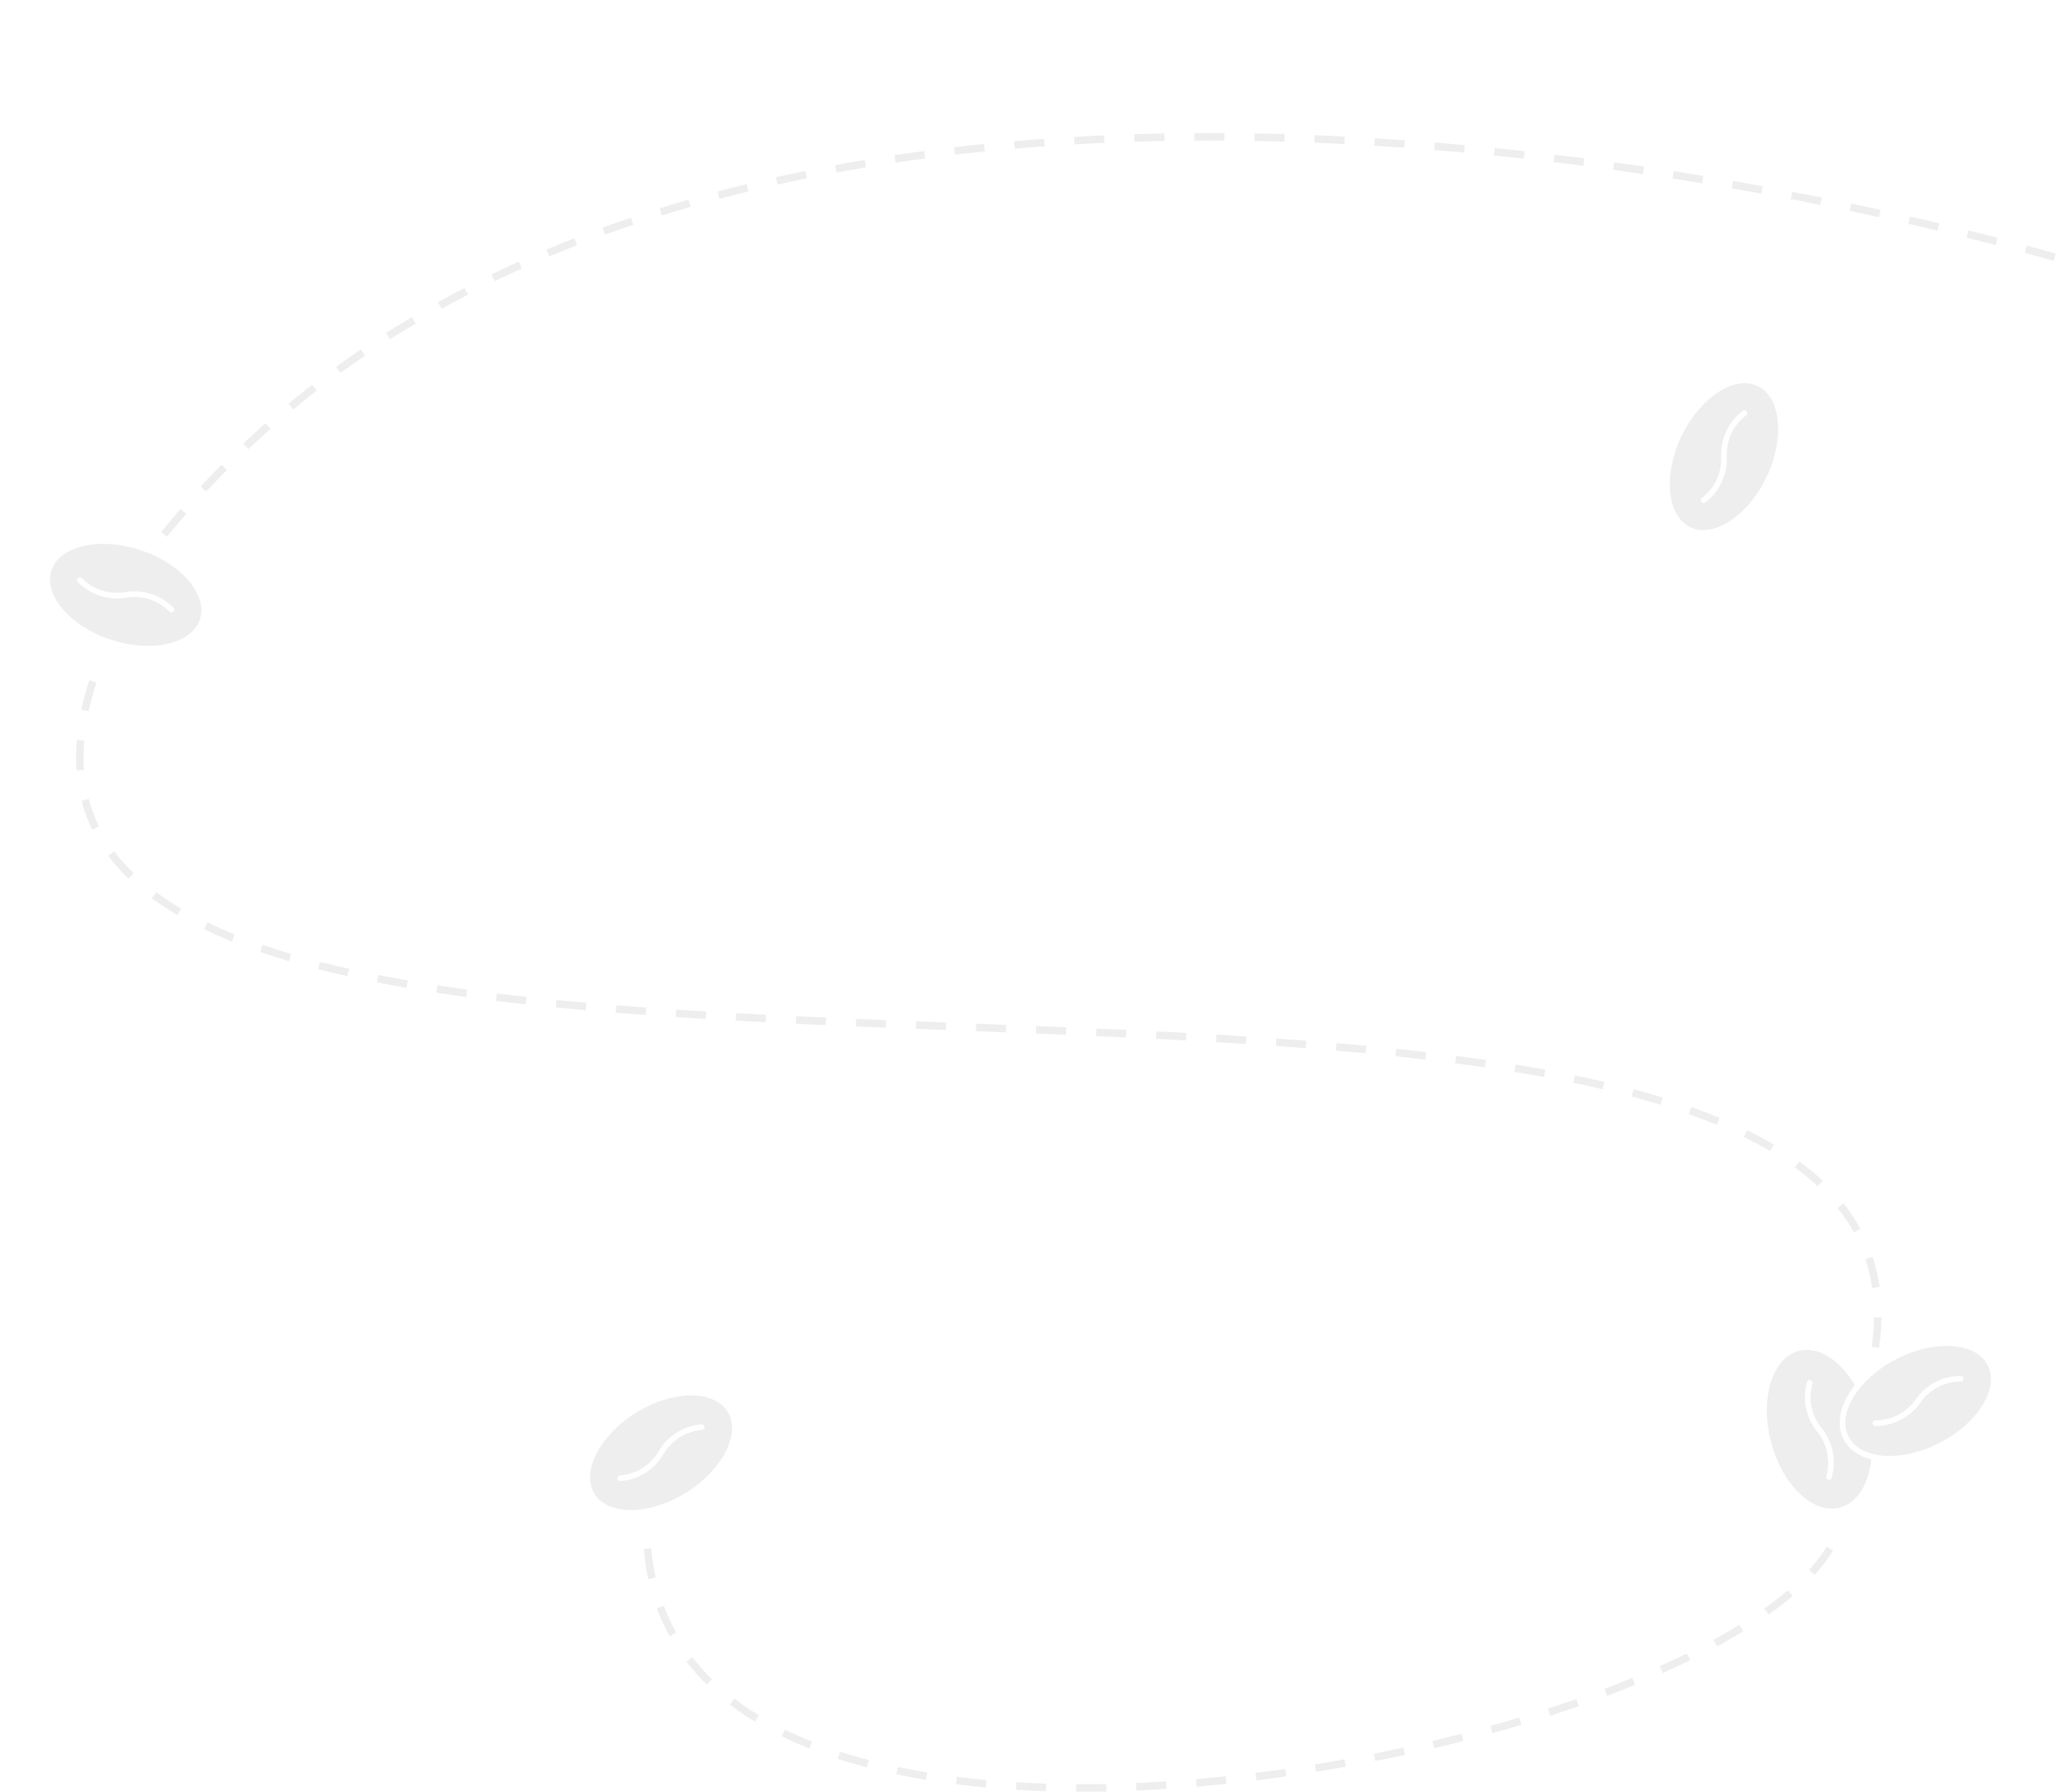
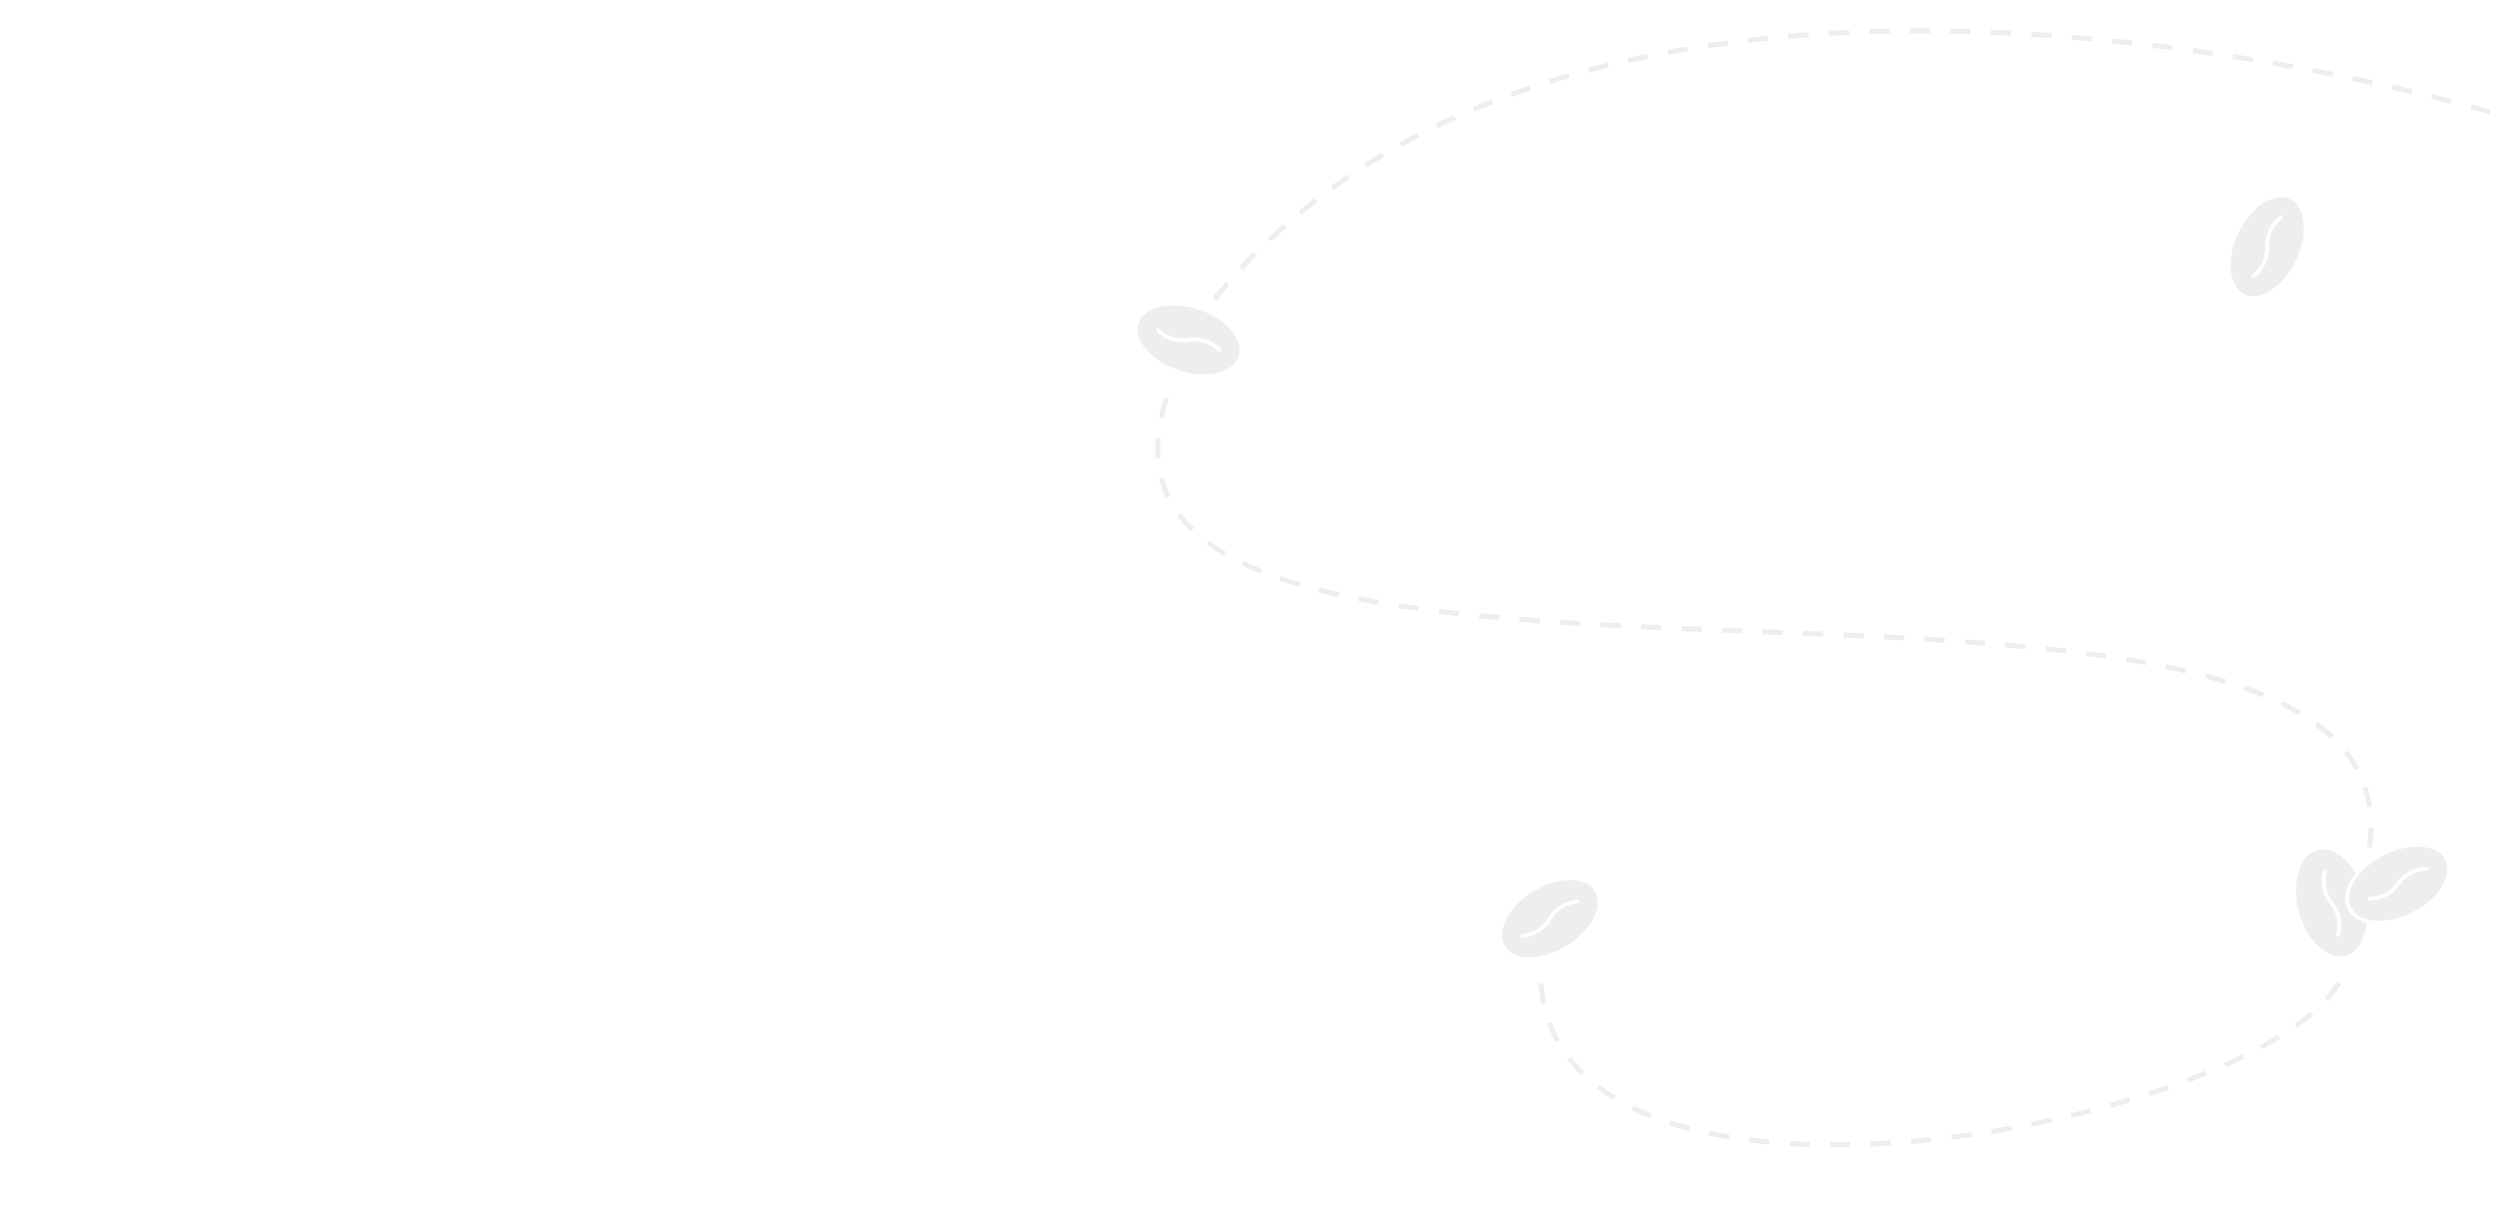
- <svg xmlns="http://www.w3.org/2000/svg" width="1130.81" height="979.119" viewBox="0 0 291.476 252.376" version="1.1" id="svg4">
+ <svg xmlns="http://www.w3.org/2000/svg" width="2024.859" height="979.119" viewBox="0 0 521.924 252.376" version="1.1" id="svg4">
  <defs id="defs2" />
-   <path d="m 254.492,190.138 c -0.36,0.005 -0.718,0.052 -1.071,0.144 -3.763,0.983 -5.521,6.723 -3.927,12.819 1.594,6.096 5.937,10.24 9.699,9.257 2.458,-0.643 4.06,-3.315 4.432,-6.791 -1.756,-0.451 -3.17,-1.397 -3.914,-2.85 -0.966,-1.885 -0.586,-4.189 0.717,-6.342 0.257,-0.425 0.552,-0.846 0.88,-1.259 -1.805,-3.075 -4.364,-5.01 -6.815,-4.978 z m 0.367,4.246 a 0.397,0.397 0 0 1 0.206,0.004 0.397,0.397 0 0 1 0.271,0.491 c -0.628,2.174 -0.15,4.518 1.279,6.272 1.594,1.956 2.127,4.57 1.426,6.994 a 0.397,0.397 0 0 1 -0.491,0.271 0.397,0.397 0 0 1 -0.271,-0.491 c 0.628,-2.174 0.15,-4.517 -1.279,-6.272 -1.594,-1.956 -2.127,-4.57 -1.426,-6.994 a 0.397,0.397 0 0 1 0.286,-0.275 z" style="fill:#eeeeee;fill-opacity:1;stroke-width:0.265" id="path1" />
-   <path style="fill:#eeeeee;fill-opacity:1;stroke-width:0;stroke-dasharray:none" d="m 274.199,189.584 c -2.14,0.006 -4.61,0.604 -7.012,1.835 -2.745,1.407 -4.871,3.369 -6.081,5.367 -1.209,1.998 -1.497,3.993 -0.689,5.569 0.808,1.576 2.594,2.508 4.923,2.693 2.329,0.185 5.163,-0.395 7.908,-1.801 2.745,-1.406 4.871,-3.368 6.08,-5.367 1.209,-1.999 1.496,-3.994 0.689,-5.57 h 5.3e-4 c -0.808,-1.576 -2.594,-2.507 -4.923,-2.693 -0.291,-0.023 -0.59,-0.034 -0.896,-0.034 z m 2.023,4.223 a 0.397,0.397 0 0 1 0.397,0.398 0.397,0.397 0 0 1 -0.398,0.396 c -2.264,-0.004 -4.385,1.101 -5.677,2.959 -1.441,2.071 -3.807,3.305 -6.33,3.301 a 0.397,0.397 0 0 1 -0.396,-0.398 0.397,0.397 0 0 1 0.398,-0.396 c 2.264,0.004 4.384,-1.101 5.677,-2.959 1.441,-2.072 3.806,-3.305 6.33,-3.301 z" id="path2" />
-   <path style="fill:#eeeeee;fill-opacity:1;stroke-width:0;stroke-dasharray:none" d="m 96.48,196.589 c -2.133,0.176 -4.548,0.967 -6.844,2.385 -2.625,1.62 -4.589,3.744 -5.636,5.832 -1.047,2.088 -1.176,4.099 -0.246,5.606 0.93,1.507 2.785,2.294 5.121,2.294 2.336,2.4e-4 5.115,-0.803 7.74,-2.422 2.625,-1.619 4.589,-3.743 5.636,-5.831 1.047,-2.088 1.175,-4.1 0.246,-5.607 l 5.2e-4,-4e-5 c -0.93,-1.507 -2.785,-2.294 -5.121,-2.294 -0.292,-4e-5 -0.591,0.012 -0.896,0.037 z m 2.351,4.05 a 0.397,0.397 0 0 1 0.427,0.365 0.397,0.397 0 0 1 -0.365,0.427 c -2.257,0.175 -4.284,1.445 -5.425,3.4 -1.272,2.179 -3.533,3.597 -6.049,3.792 a 0.397,0.397 0 0 1 -0.426,-0.365 0.397,0.397 0 0 1 0.365,-0.427 c 2.257,-0.175 4.283,-1.445 5.424,-3.4 1.272,-2.179 3.533,-3.596 6.048,-3.792 z" id="path2-0-5-5" />
-   <path style="fill:#eeeeee;fill-opacity:1;stroke-width:0;stroke-dasharray:none" d="m 26.016,81.184 c -1.508,-1.519 -3.668,-2.857 -6.231,-3.702 -2.929,-0.966 -5.819,-1.101 -8.091,-0.559 -2.272,0.543 -3.894,1.739 -4.448,3.421 -0.555,1.682 0.037,3.608 1.541,5.396 1.504,1.788 3.907,3.398 6.837,4.364 2.929,0.966 5.818,1.101 8.09,0.559 2.272,-0.543 3.894,-1.74 4.449,-3.421 l 3.7e-4,3.7e-4 c 0.555,-1.682 -0.037,-3.608 -1.541,-5.396 -0.188,-0.223 -0.39,-0.444 -0.605,-0.661 z m -1.586,4.406 a 0.397,0.397 0 0 1 -0.004,0.562 0.397,0.397 0 0 1 -0.562,-0.005 c -1.587,-1.614 -3.863,-2.348 -6.094,-1.962 -2.486,0.43 -5.027,-0.388 -6.796,-2.188 a 0.397,0.397 0 0 1 0.005,-0.561 0.397,0.397 0 0 1 0.562,0.005 c 1.587,1.614 3.863,2.347 6.094,1.962 2.486,-0.43 5.026,0.388 6.795,2.187 z" id="path2-0-5-51" />
-   <path style="fill:#eeeeee;fill-opacity:1;stroke-width:0;stroke-dasharray:none" d="m 244.408,72.898 c 1.698,-1.303 3.299,-3.277 4.461,-5.712 1.329,-2.783 1.829,-5.633 1.579,-7.955 -0.251,-2.322 -1.232,-4.082 -2.83,-4.846 -1.598,-0.763 -3.584,-0.42 -5.547,0.846 -1.964,1.265 -3.865,3.446 -5.194,6.229 -1.329,2.783 -1.829,5.632 -1.579,7.955 0.251,2.322 1.233,4.083 2.83,4.846 l -4.2e-4,3.2e-4 c 1.598,0.763 3.584,0.42 5.547,-0.846 0.245,-0.158 0.49,-0.331 0.733,-0.517 z m -4.17,-2.131 a 0.397,0.397 0 0 1 -0.557,-0.075 0.397,0.397 0 0 1 0.076,-0.556 c 1.802,-1.37 2.818,-3.535 2.718,-5.796 -0.111,-2.521 1.022,-4.937 3.031,-6.464 a 0.397,0.397 0 0 1 0.556,0.076 0.397,0.397 0 0 1 -0.076,0.556 c -1.802,1.37 -2.818,3.535 -2.718,5.796 0.111,2.521 -1.021,4.937 -3.03,6.463 z" id="path2-0-5-51-5" />
-   <path style="fill:none;stroke:#eeeeee;stroke-width:1.058;stroke-linecap:butt;stroke-linejoin:miter;stroke-dasharray:4.233, 4.233;stroke-dashoffset:0;stroke-opacity:1" d="M 23.111,75.267 C 101.898,-21.83 291.476,36.833 291.476,36.833" id="path3" />
-   <path style="fill:none;stroke:#eeeeee;stroke-width:1.058;stroke-linecap:butt;stroke-linejoin:miter;stroke-dasharray:4.233, 4.233;stroke-dashoffset:0;stroke-opacity:1" d="M 13.072,95.989 C -14.508,182.049 279.539,107.729 263.94,191.375" id="path3-3" />
-   <path style="fill:none;stroke:#eeeeee;stroke-width:1.058;stroke-linecap:butt;stroke-linejoin:miter;stroke-dasharray:4.233, 4.233;stroke-dashoffset:0;stroke-opacity:1" d="m 91.225,218.133 c 4.898,59.284 155.672,28.478 167.604,-2.133" id="path3-3-6" />
+   <path d="m 484.94,177.305 c -0.36,0.005 -0.718,0.052 -1.071,0.144 -3.763,0.983 -5.521,6.723 -3.927,12.819 1.594,6.096 5.937,10.24 9.699,9.257 2.458,-0.643 4.06,-3.315 4.432,-6.791 -1.756,-0.451 -3.17,-1.397 -3.914,-2.85 -0.966,-1.885 -0.586,-4.189 0.717,-6.342 0.257,-0.425 0.552,-0.846 0.88,-1.259 -1.805,-3.075 -4.364,-5.01 -6.815,-4.978 z m 0.367,4.246 a 0.397,0.397 0 0 1 0.206,0.004 0.397,0.397 0 0 1 0.271,0.491 c -0.628,2.174 -0.15,4.518 1.279,6.272 1.594,1.956 2.127,4.57 1.426,6.994 a 0.397,0.397 0 0 1 -0.491,0.271 0.397,0.397 0 0 1 -0.271,-0.491 c 0.628,-2.174 0.15,-4.517 -1.279,-6.272 -1.594,-1.956 -2.127,-4.57 -1.426,-6.994 a 0.397,0.397 0 0 1 0.286,-0.275 z" style="fill:#eeeeee;fill-opacity:1;stroke-width:0.265" id="path1" />
+   <path style="fill:#eeeeee;fill-opacity:1;stroke-width:0;stroke-dasharray:none" d="m 504.647,176.751 c -2.14,0.006 -4.61,0.604 -7.012,1.835 -2.745,1.407 -4.871,3.369 -6.081,5.367 -1.209,1.998 -1.497,3.993 -0.689,5.569 0.808,1.576 2.594,2.508 4.923,2.693 2.329,0.185 5.163,-0.395 7.908,-1.801 2.745,-1.406 4.871,-3.368 6.08,-5.367 1.209,-1.999 1.496,-3.994 0.689,-5.57 h 5.3e-4 c -0.808,-1.576 -2.594,-2.507 -4.923,-2.693 -0.291,-0.023 -0.59,-0.034 -0.896,-0.034 z m 2.023,4.223 a 0.397,0.397 0 0 1 0.397,0.398 0.397,0.397 0 0 1 -0.398,0.396 c -2.264,-0.004 -4.385,1.101 -5.677,2.959 -1.441,2.071 -3.807,3.305 -6.33,3.301 a 0.397,0.397 0 0 1 -0.396,-0.398 0.397,0.397 0 0 1 0.398,-0.396 c 2.264,0.004 4.384,-1.101 5.677,-2.959 1.441,-2.072 3.806,-3.305 6.33,-3.301 z" id="path2" />
+   <path style="fill:#eeeeee;fill-opacity:1;stroke-width:0;stroke-dasharray:none" d="m 326.929,183.757 c -2.133,0.176 -4.548,0.967 -6.844,2.385 -2.625,1.62 -4.589,3.744 -5.636,5.832 -1.047,2.088 -1.176,4.099 -0.246,5.606 0.93,1.507 2.785,2.294 5.121,2.294 2.336,2.4e-4 5.115,-0.803 7.74,-2.422 2.625,-1.619 4.589,-3.743 5.636,-5.831 1.047,-2.088 1.175,-4.1 0.246,-5.607 l 5.2e-4,-4e-5 c -0.93,-1.507 -2.785,-2.294 -5.121,-2.294 -0.292,-4e-5 -0.591,0.012 -0.896,0.037 z m 2.351,4.05 a 0.397,0.397 0 0 1 0.427,0.365 0.397,0.397 0 0 1 -0.365,0.427 c -2.257,0.175 -4.284,1.445 -5.425,3.4 -1.272,2.179 -3.533,3.597 -6.049,3.792 a 0.397,0.397 0 0 1 -0.426,-0.365 0.397,0.397 0 0 1 0.365,-0.427 c 2.257,-0.175 4.283,-1.445 5.424,-3.4 1.272,-2.179 3.533,-3.596 6.048,-3.792 z" id="path2-0-5-5" />
+   <path style="fill:#eeeeee;fill-opacity:1;stroke-width:0;stroke-dasharray:none" d="m 256.465,68.352 c -1.508,-1.519 -3.668,-2.857 -6.231,-3.702 -2.929,-0.966 -5.819,-1.101 -8.091,-0.559 -2.272,0.543 -3.894,1.739 -4.448,3.421 -0.555,1.682 0.037,3.608 1.541,5.396 1.504,1.788 3.907,3.398 6.837,4.364 2.929,0.966 5.818,1.101 8.09,0.559 2.272,-0.543 3.894,-1.74 4.449,-3.421 l 3.7e-4,3.7e-4 c 0.555,-1.682 -0.037,-3.608 -1.541,-5.396 -0.188,-0.223 -0.39,-0.444 -0.605,-0.661 z m -1.586,4.406 a 0.397,0.397 0 0 1 -0.004,0.562 0.397,0.397 0 0 1 -0.562,-0.005 c -1.587,-1.614 -3.863,-2.348 -6.094,-1.962 -2.486,0.43 -5.027,-0.388 -6.796,-2.188 a 0.397,0.397 0 0 1 0.005,-0.561 0.397,0.397 0 0 1 0.562,0.005 c 1.587,1.614 3.863,2.347 6.094,1.962 2.486,-0.43 5.026,0.388 6.795,2.187 z" id="path2-0-5-51" />
+   <path style="fill:#eeeeee;fill-opacity:1;stroke-width:0;stroke-dasharray:none" d="m 474.857,60.065 c 1.698,-1.303 3.299,-3.277 4.461,-5.712 1.329,-2.783 1.829,-5.633 1.579,-7.955 -0.251,-2.322 -1.232,-4.082 -2.83,-4.846 -1.598,-0.763 -3.584,-0.42 -5.547,0.846 -1.964,1.265 -3.865,3.446 -5.194,6.229 -1.329,2.783 -1.829,5.632 -1.579,7.955 0.251,2.322 1.233,4.083 2.83,4.846 l -4.2e-4,3.2e-4 c 1.598,0.763 3.584,0.42 5.547,-0.846 0.245,-0.158 0.49,-0.331 0.733,-0.517 z m -4.17,-2.131 a 0.397,0.397 0 0 1 -0.557,-0.075 0.397,0.397 0 0 1 0.076,-0.556 c 1.802,-1.37 2.818,-3.535 2.718,-5.796 -0.111,-2.521 1.022,-4.937 3.031,-6.464 a 0.397,0.397 0 0 1 0.556,0.076 0.397,0.397 0 0 1 -0.076,0.556 c -1.802,1.37 -2.818,3.535 -2.718,5.796 0.111,2.521 -1.021,4.937 -3.03,6.463 z" id="path2-0-5-51-5" />
+   <path style="fill:none;stroke:#eeeeee;stroke-width:1.058;stroke-linecap:butt;stroke-linejoin:miter;stroke-dasharray:4.233, 4.233;stroke-dashoffset:0;stroke-opacity:1" d="m 253.559,62.435 c 78.788,-97.097 268.365,-38.435 268.365,-38.435" id="path3" />
+   <path style="fill:none;stroke:#eeeeee;stroke-width:1.058;stroke-linecap:butt;stroke-linejoin:miter;stroke-dasharray:4.233, 4.233;stroke-dashoffset:0;stroke-opacity:1" d="M 243.521,83.157 C 215.941,169.216 509.987,94.896 494.388,178.542" id="path3-3" />
+   <path style="fill:none;stroke:#eeeeee;stroke-width:1.058;stroke-linecap:butt;stroke-linejoin:miter;stroke-dasharray:4.233, 4.233;stroke-dashoffset:0;stroke-opacity:1" d="m 321.673,205.3 c 4.898,59.284 155.672,28.478 167.604,-2.133" id="path3-3-6" />
</svg>
